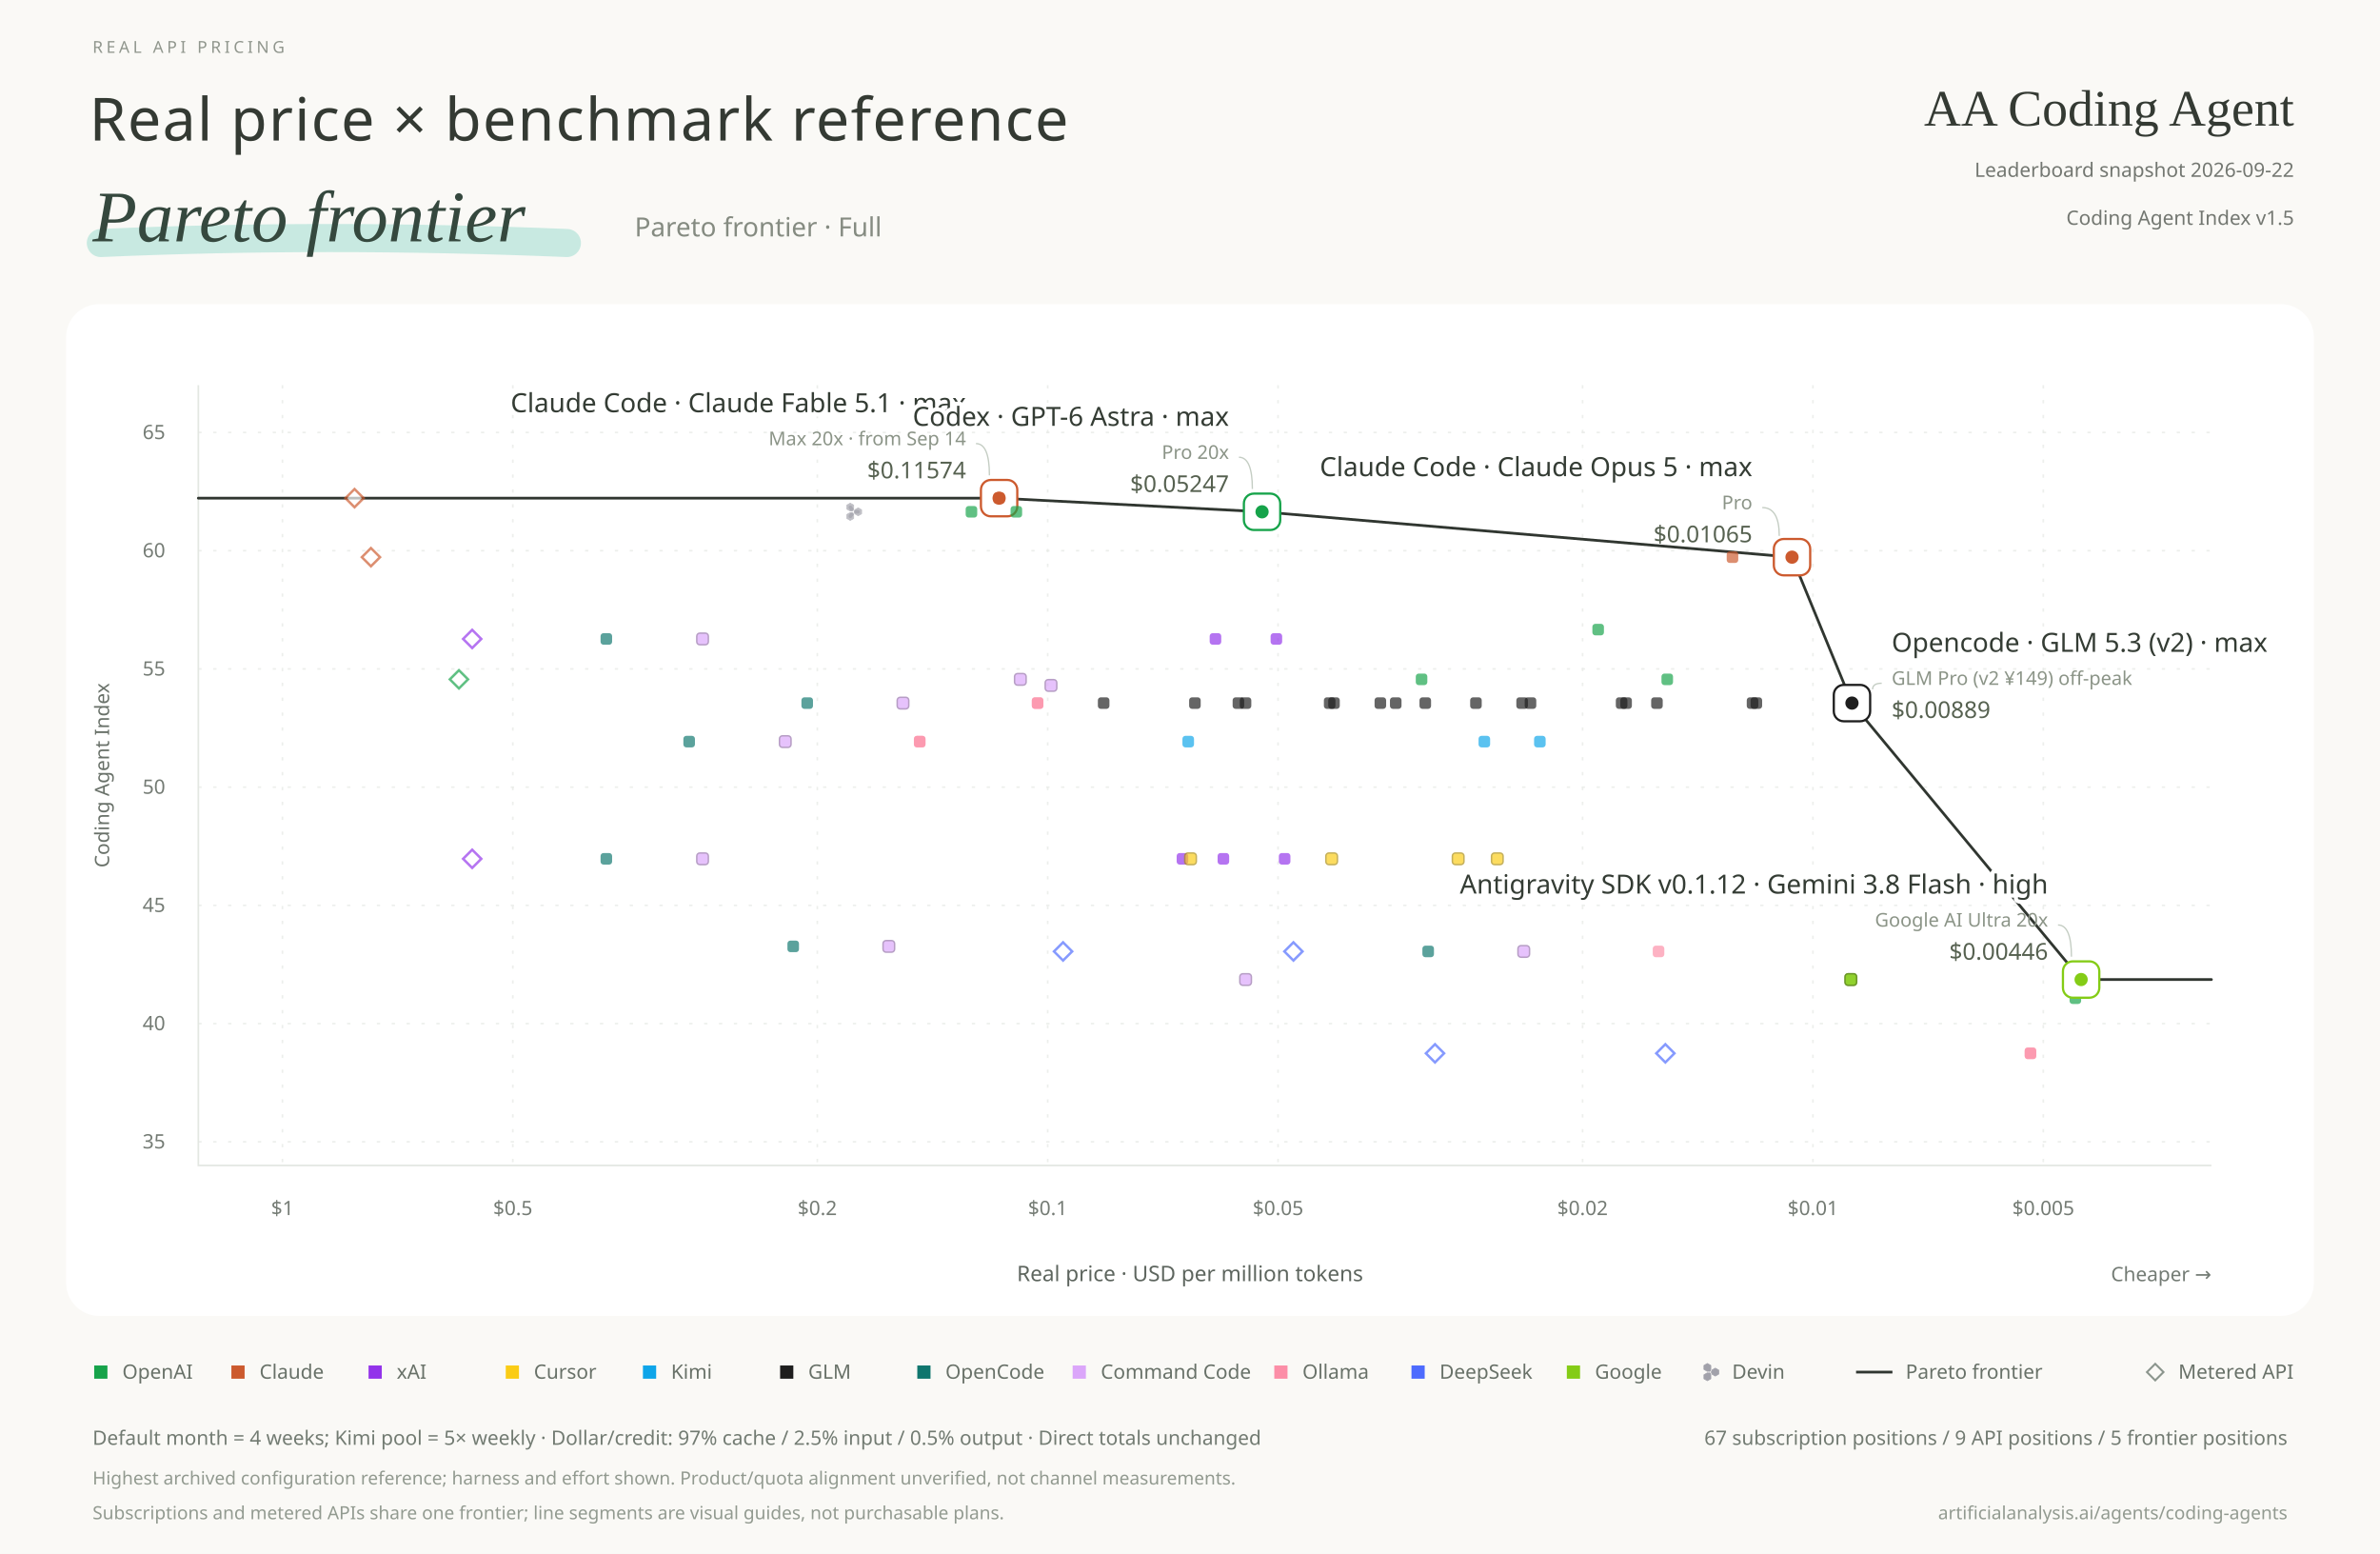
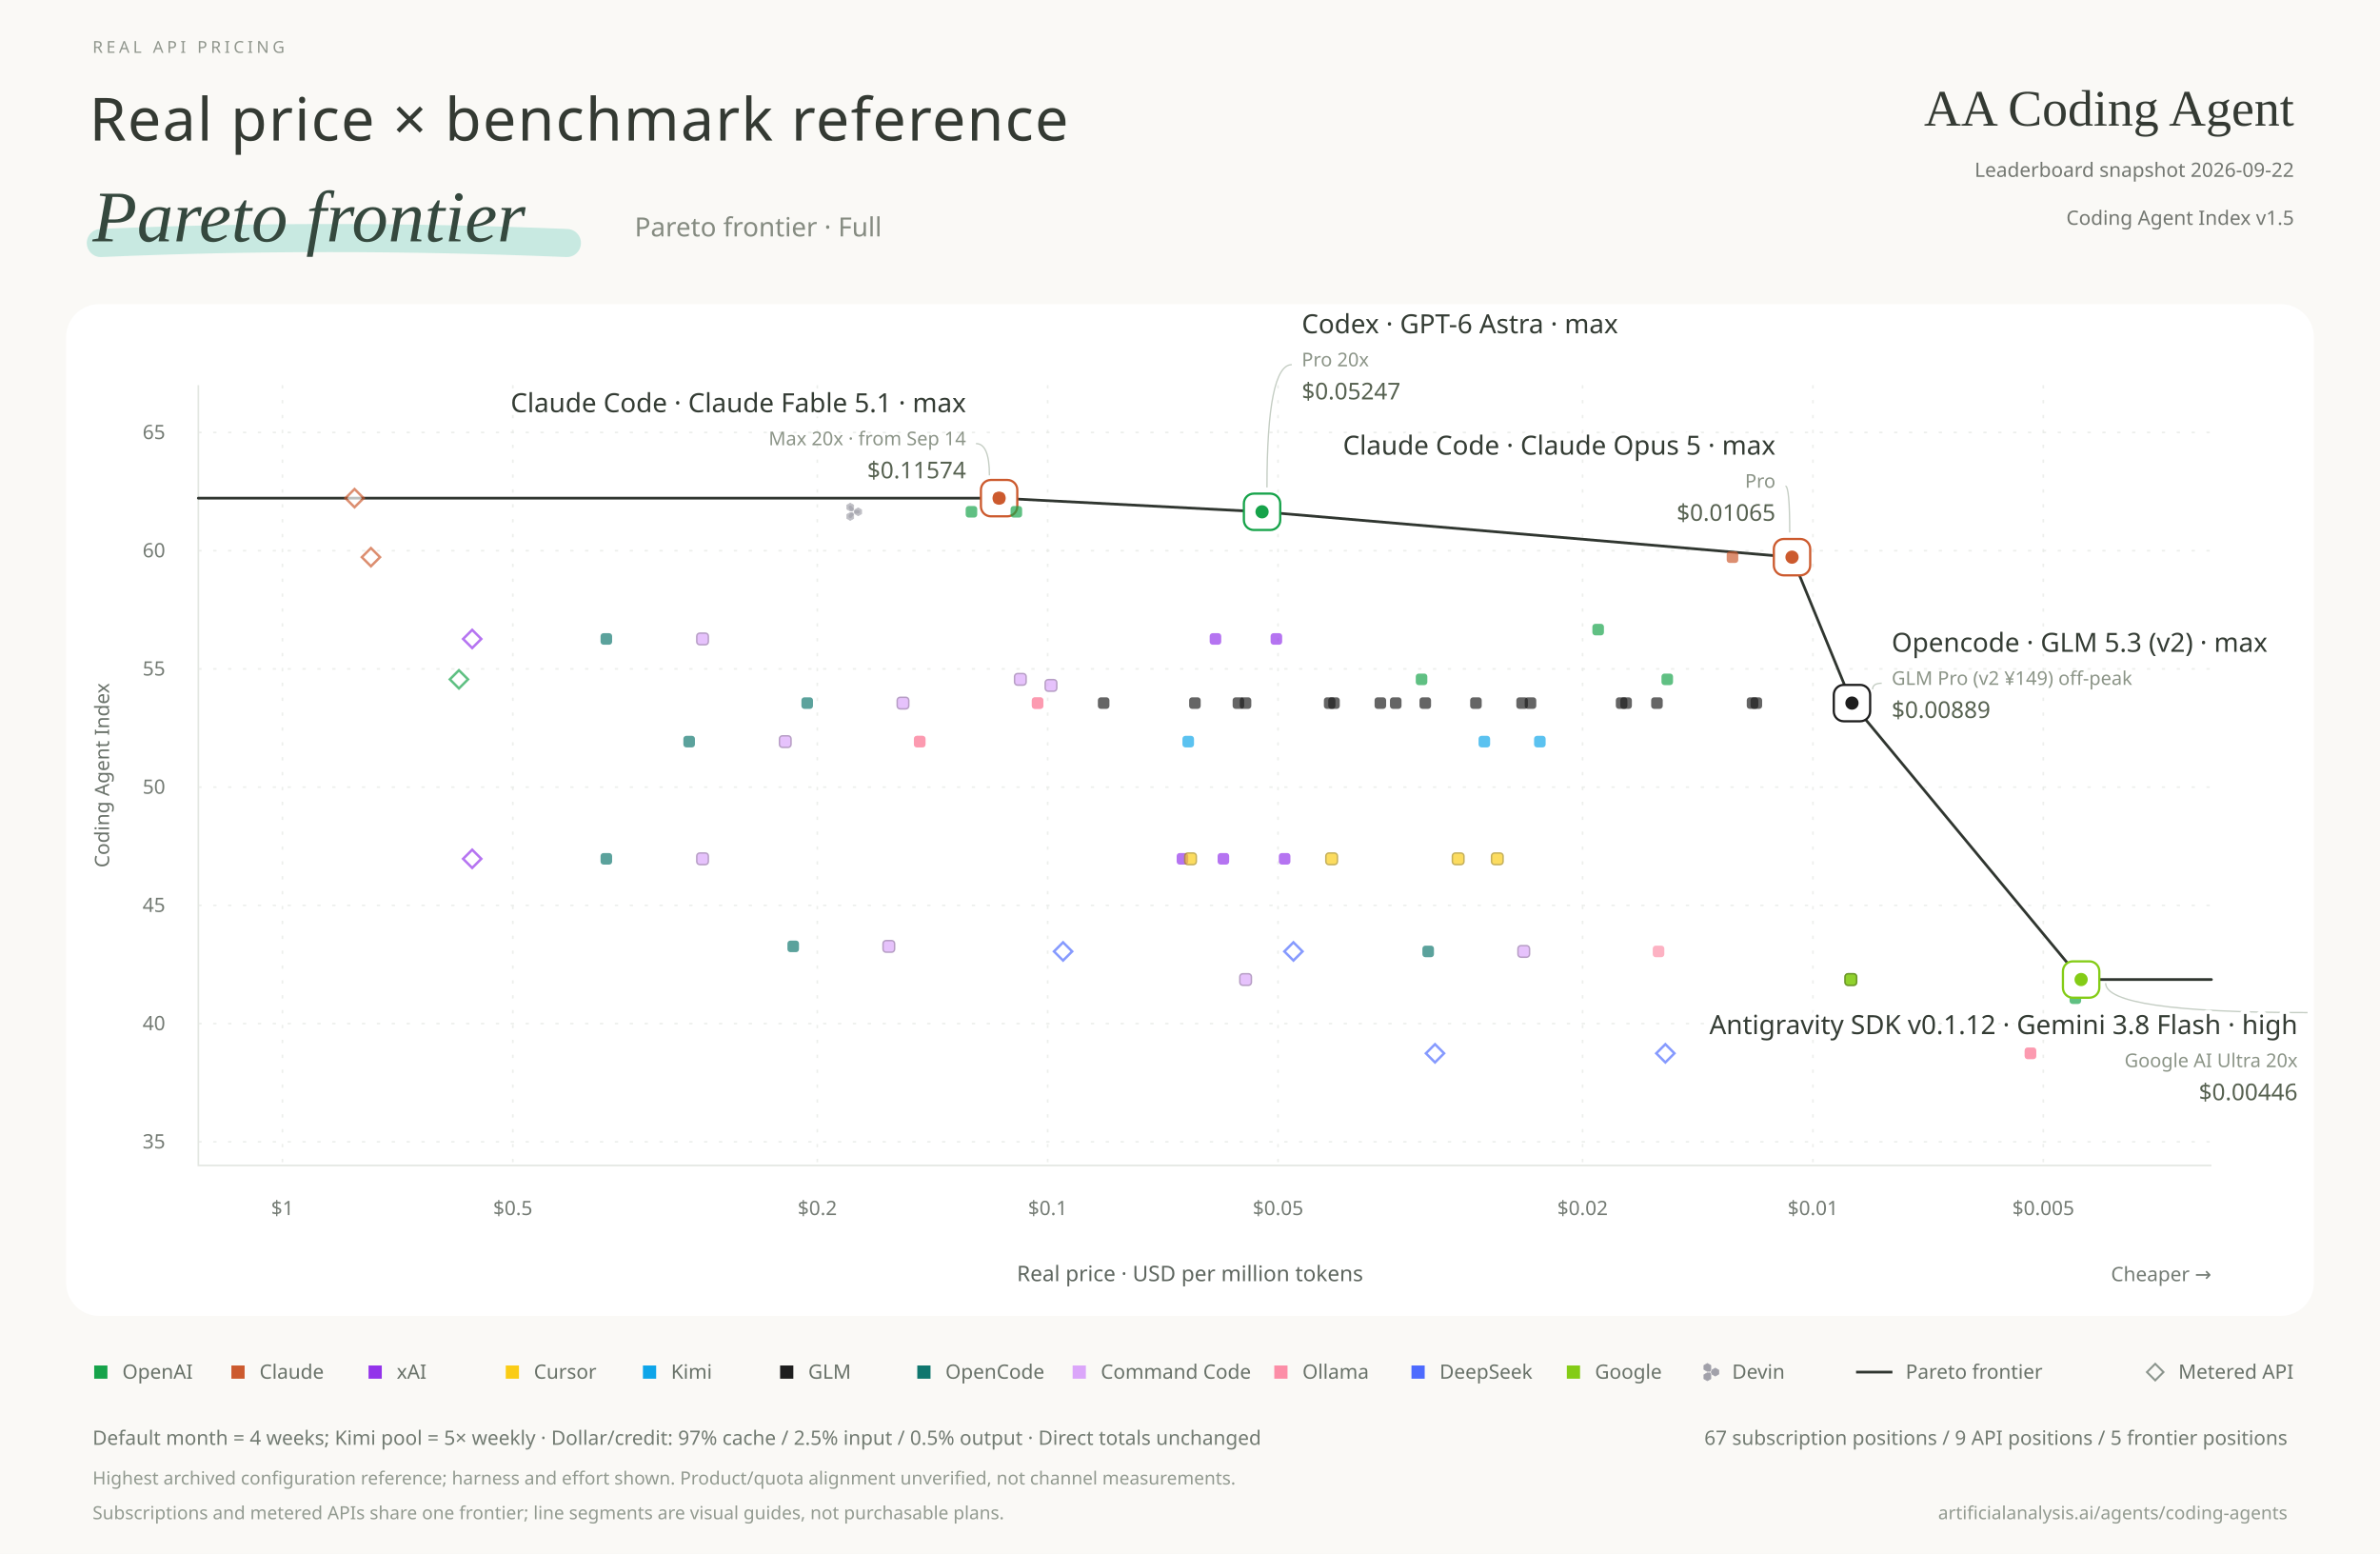
<svg xmlns="http://www.w3.org/2000/svg" width="1440" height="940" viewBox="0 0 1440 940" role="img" aria-labelledby="title desc">
  <style>text{font-family:"Microsoft YaHei","Segoe UI",sans-serif} .serif{font-family:"Times New Roman",serif} .number{font-family:"Segoe UI",sans-serif;font-variant-numeric:tabular-nums} .label-name{paint-order:stroke;stroke:#fff;stroke-width:5px;stroke-linejoin:round} .point:hover{opacity:1}</style>
  <rect width="1440" height="940" fill="#FAF9F6" />
  <text x="56.000" y="32.000" font-size="10" fill="#90968D" text-anchor="start" font-weight="400" letter-spacing="2.1">REAL API PRICING</text>
  <text x="54.000" y="85.000" font-size="36" fill="#343A33" text-anchor="start" font-weight="300" letter-spacing=".8">Real price × benchmark reference</text>
  <path d="M61 147 Q197 141 343 147" stroke="#9FDDD0" stroke-width="17" stroke-linecap="round" opacity=".55" fill="none" />
  <text x="56.000" y="146.000" font-size="44" fill="#35483E" text-anchor="start" font-weight="400" class="serif" font-style="italic">Pareto frontier</text>
  <text x="384.000" y="143.000" font-size="16" fill="#858B81" text-anchor="start" font-weight="300">Pareto frontier · Full</text>
  <text x="1388.000" y="76.000" font-size="31" fill="#343A33" text-anchor="end" font-weight="400" class="serif">AA Coding Agent</text>
  <text x="1388.000" y="107.000" font-size="12" fill="#737771" text-anchor="end" font-weight="400">Leaderboard snapshot  2026-09-22</text>
  <text x="1388.000" y="136.000" font-size="12" fill="#737771" text-anchor="end" font-weight="400">Coding Agent Index v1.5</text>
  <rect x="40" y="184" width="1360" height="612" rx="20" fill="#FFFFFF" />
  <path d="M1236.280 233V705" stroke="#E8EBE7" stroke-dasharray="2 7" opacity=".8" />
  <text x="1236.280" y="735.000" font-size="12" fill="#747B74" text-anchor="middle" font-weight="400" class="number">$0.005</text>
  <path d="M1096.902 233V705" stroke="#E8EBE7" stroke-dasharray="2 7" opacity=".8" />
  <text x="1096.902" y="735.000" font-size="12" fill="#747B74" text-anchor="middle" font-weight="400" class="number">$0.01</text>
  <path d="M957.523 233V705" stroke="#E8EBE7" stroke-dasharray="2 7" opacity=".8" />
  <text x="957.523" y="735.000" font-size="12" fill="#747B74" text-anchor="middle" font-weight="400" class="number">$0.02</text>
  <path d="M773.275 233V705" stroke="#E8EBE7" stroke-dasharray="2 7" opacity=".8" />
  <text x="773.275" y="735.000" font-size="12" fill="#747B74" text-anchor="middle" font-weight="400" class="number">$0.05</text>
  <path d="M633.897 233V705" stroke="#E8EBE7" stroke-dasharray="2 7" opacity=".8" />
  <text x="633.897" y="735.000" font-size="12" fill="#747B74" text-anchor="middle" font-weight="400" class="number">$0.1</text>
  <path d="M494.518 233V705" stroke="#E8EBE7" stroke-dasharray="2 7" opacity=".8" />
  <text x="494.518" y="735.000" font-size="12" fill="#747B74" text-anchor="middle" font-weight="400" class="number">$0.2</text>
  <path d="M310.270 233V705" stroke="#E8EBE7" stroke-dasharray="2 7" opacity=".8" />
  <text x="310.270" y="735.000" font-size="12" fill="#747B74" text-anchor="middle" font-weight="400" class="number">$0.5</text>
  <path d="M170.892 233V705" stroke="#E8EBE7" stroke-dasharray="2 7" opacity=".8" />
  <text x="170.892" y="735.000" font-size="12" fill="#747B74" text-anchor="middle" font-weight="400" class="number">$1</text>
  <path d="M120 690.697H1338" stroke="#E8EBE7" stroke-dasharray="2 7" opacity=".8" />
  <text x="100.000" y="694.697" font-size="12" fill="#747B74" text-anchor="end" font-weight="400" class="number">35</text>
  <path d="M120 619.182H1338" stroke="#E8EBE7" stroke-dasharray="2 7" opacity=".8" />
  <text x="100.000" y="623.182" font-size="12" fill="#747B74" text-anchor="end" font-weight="400" class="number">40</text>
  <path d="M120 547.667H1338" stroke="#E8EBE7" stroke-dasharray="2 7" opacity=".8" />
  <text x="100.000" y="551.667" font-size="12" fill="#747B74" text-anchor="end" font-weight="400" class="number">45</text>
  <path d="M120 476.152H1338" stroke="#E8EBE7" stroke-dasharray="2 7" opacity=".8" />
  <text x="100.000" y="480.152" font-size="12" fill="#747B74" text-anchor="end" font-weight="400" class="number">50</text>
  <path d="M120 404.636H1338" stroke="#E8EBE7" stroke-dasharray="2 7" opacity=".8" />
  <text x="100.000" y="408.636" font-size="12" fill="#747B74" text-anchor="end" font-weight="400" class="number">55</text>
  <path d="M120 333.121H1338" stroke="#E8EBE7" stroke-dasharray="2 7" opacity=".8" />
  <text x="100.000" y="337.121" font-size="12" fill="#747B74" text-anchor="end" font-weight="400" class="number">60</text>
  <path d="M120 261.606H1338" stroke="#E8EBE7" stroke-dasharray="2 7" opacity=".8" />
  <text x="100.000" y="265.606" font-size="12" fill="#747B74" text-anchor="end" font-weight="400" class="number">65</text>
  <path d="M120 233V705H1338" fill="none" stroke="#E3E7E2" />
  <text x="66.000" y="469.000" font-size="12" fill="#697169" text-anchor="middle" font-weight="400" transform="rotate(-90 66 469.0)">Coding Agent Index</text>
  <text x="720.000" y="775.000" font-size="13" fill="#5D655E" text-anchor="middle" font-weight="400">Real price · USD per million tokens</text>
  <text x="1338.000" y="775.000" font-size="12" fill="#737B74" text-anchor="end" font-weight="400">Cheaper →</text>
  <path id="frontier" d="M120.000,301.333 L604.502,301.333 L763.595,309.593 L1084.246,337.035 L1120.519,425.307 L1259.168,592.532 L1338.000,592.532" fill="none" stroke="#303630" stroke-width="1.65" stroke-linecap="round" stroke-linejoin="round" />
  <g class="point" data-billing="subscription" data-frontier="false" data-price="0.032467532" data-score="54.5591" data-x="860.098" data-y="410.943" transform="translate(860.098 410.943)">
    <rect x="-3.5" y="-3.5" width="7" height="7" rx="1.8" fill="#16A34A" opacity=".68" />
  </g>
  <g class="point" data-billing="subscription" data-frontier="false" data-price="0.015501473" data-score="54.5591" data-x="1008.758" data-y="410.943" transform="translate(1008.758 410.943)">
    <rect x="-3.5" y="-3.5" width="7" height="7" rx="1.8" fill="#16A34A" opacity=".68" />
  </g>
  <g class="point" data-billing="subscription" data-frontier="false" data-price="0.12578616" data-score="61.645" data-x="587.766" data-y="309.593" transform="translate(587.766 309.593)">
    <rect x="-3.5" y="-3.5" width="7" height="7" rx="1.8" fill="#16A34A" opacity=".68" />
  </g>
  <g class="point" data-billing="subscription" data-frontier="false" data-price="0.019083969" data-score="56.6626" data-x="966.951" data-y="380.856" transform="translate(966.951 380.856)">
    <rect x="-3.5" y="-3.5" width="7" height="7" rx="1.8" fill="#16A34A" opacity=".68" />
  </g>
  <g class="point" data-billing="subscription" data-frontier="false" data-price="0.0045402951" data-score="41.0744" data-x="1255.673" data-y="603.815" transform="translate(1255.673 603.815)">
    <rect x="-3.5" y="-3.5" width="7" height="7" rx="1.8" fill="#16A34A" opacity=".68" />
  </g>
  <g class="point" data-billing="subscription" data-frontier="true" data-price="0.052465897" data-score="61.645" data-x="763.595" data-y="309.593" transform="translate(763.595 309.593)">
    <rect x="-11" y="-11" width="22" height="22" rx="6" fill="#FFF" stroke="#16A34A" stroke-width="1.35" />
    <circle r="4" fill="#16A34A" />
  </g>
  <g class="point" data-billing="subscription" data-frontier="false" data-price="0.1793722" data-score="61.645" data-x="516.407" data-y="309.593" transform="translate(516.407 309.593)">
    <path d="M0.11,-1.63 L-1.97,-0.43 L-4.05,-1.63 L-4.05,-4.03 L-1.97,-5.23 L0.11,-4.03Z M0.11,4.03 L-1.97,5.23 L-4.05,4.03 L-4.05,1.63 L-1.97,0.43 L0.11,1.63Z M4.91,1.20 L2.83,2.40 L0.75,1.20 L0.75,-1.20 L2.83,-2.40 L4.91,-1.20Z" fill="#A1A1AA" opacity="0.68" stroke="#A1A1AA" stroke-width="0.43" stroke-linejoin="round" />
    <path d="M-0.89,-1.27 L-1.87,-2.69 M-0.89,1.27 L-1.87,2.69 M1.27,0.00 L2.69,0.00" stroke="#A1A1AA" stroke-width="2.16" stroke-linecap="round" opacity="0.68" fill="none" />
  </g>
  <g class="point" data-billing="subscription" data-frontier="false" data-price="0.0089201249" data-score="41.8632" data-x="1119.880" data-y="592.532" transform="translate(1119.880 592.532)">
    <rect x="-3.5" y="-3.5" width="7" height="7" rx="1.8" fill="#84CC16" opacity=".68" stroke="#5A8B0F" stroke-width=".9" />
  </g>
  <g class="point" data-billing="subscription" data-frontier="false" data-price="0.0089236948" data-score="41.8632" data-x="1119.800" data-y="592.532" transform="translate(1119.800 592.532)">
    <rect x="-3.5" y="-3.5" width="7" height="7" rx="1.8" fill="#84CC16" opacity=".68" stroke="#5A8B0F" stroke-width=".9" />
  </g>
  <g class="point" data-billing="subscription" data-frontier="true" data-price="0.0044620705" data-score="41.8632" data-x="1259.168" data-y="592.532" transform="translate(1259.168 592.532)">
    <rect x="-11" y="-11" width="22" height="22" rx="6" fill="#FFF" stroke="#84CC16" stroke-width="1.35" />
    <circle r="4" fill="#84CC16" />
  </g>
  <g class="point" data-billing="subscription" data-frontier="true" data-price="0.010649627" data-score="59.7264" data-x="1084.246" data-y="337.035" transform="translate(1084.246 337.035)">
    <rect x="-11" y="-11" width="22" height="22" rx="6" fill="#FFF" stroke="#CC5A2E" stroke-width="1.35" />
    <circle r="4" fill="#CC5A2E" />
  </g>
  <g class="point" data-billing="subscription" data-frontier="false" data-price="0.012738854" data-score="59.7264" data-x="1048.226" data-y="337.035" transform="translate(1048.226 337.035)">
    <rect x="-3.5" y="-3.5" width="7" height="7" rx="1.8" fill="#CC5A2E" opacity=".68" />
  </g>
  <g class="point" data-billing="subscription" data-frontier="true" data-price="0.11574074" data-score="62.2225" data-x="604.502" data-y="301.333" transform="translate(604.502 301.333)">
    <rect x="-11" y="-11" width="22" height="22" rx="6" fill="#FFF" stroke="#CC5A2E" stroke-width="1.35" />
    <circle r="4" fill="#CC5A2E" />
  </g>
  <g class="point" data-billing="subscription" data-frontier="false" data-price="0.058939096" data-score="46.969" data-x="740.201" data-y="519.504" transform="translate(740.201 519.504)">
    <rect x="-3.5" y="-3.5" width="7" height="7" rx="1.8" fill="#9333EA" opacity=".68" />
  </g>
  <g class="point" data-billing="subscription" data-frontier="false" data-price="0.049019608" data-score="46.969" data-x="777.257" data-y="519.504" transform="translate(777.257 519.504)">
    <rect x="-3.5" y="-3.5" width="7" height="7" rx="1.8" fill="#9333EA" opacity=".68" />
  </g>
  <g class="point" data-billing="subscription" data-frontier="false" data-price="0.066666667" data-score="46.969" data-x="715.428" data-y="519.504" transform="translate(715.428 519.504)">
    <rect x="-3.5" y="-3.5" width="7" height="7" rx="1.8" fill="#9333EA" opacity=".68" />
  </g>
  <g class="point" data-billing="subscription" data-frontier="false" data-price="0.060362173" data-score="56.26764360706693" data-x="735.404" data-y="386.505" transform="translate(735.404 386.505)">
    <rect x="-3.5" y="-3.5" width="7" height="7" rx="1.8" fill="#9333EA" opacity=".68" />
  </g>
  <g class="point" data-billing="subscription" data-frontier="false" data-price="0.050251256" data-score="56.26764360706693" data-x="772.267" data-y="386.505" transform="translate(772.267 386.505)">
    <rect x="-3.5" y="-3.5" width="7" height="7" rx="1.8" fill="#9333EA" opacity=".68" />
  </g>
  <g class="point" data-billing="subscription" data-frontier="false" data-price="0.025849813" data-score="46.969" data-x="905.932" data-y="519.504" transform="translate(905.932 519.504)">
    <rect x="-3.5" y="-3.5" width="7" height="7" rx="1.8" fill="#FACC15" opacity=".68" stroke="#AA8B0E" stroke-width=".9" />
  </g>
  <g class="point" data-billing="subscription" data-frontier="false" data-price="0.065061809" data-score="46.969" data-x="720.328" data-y="519.504" transform="translate(720.328 519.504)">
    <rect x="-3.5" y="-3.5" width="7" height="7" rx="1.8" fill="#FACC15" opacity=".68" stroke="#AA8B0E" stroke-width=".9" />
  </g>
  <g class="point" data-billing="subscription" data-frontier="false" data-price="0.042553191" data-score="46.969" data-x="805.703" data-y="519.504" transform="translate(805.703 519.504)">
    <rect x="-3.5" y="-3.5" width="7" height="7" rx="1.8" fill="#FACC15" opacity=".68" stroke="#AA8B0E" stroke-width=".9" />
  </g>
  <g class="point" data-billing="subscription" data-frontier="false" data-price="0.029081039" data-score="46.969" data-x="882.248" data-y="519.504" transform="translate(882.248 519.504)">
    <rect x="-3.5" y="-3.5" width="7" height="7" rx="1.8" fill="#FACC15" opacity=".68" stroke="#AA8B0E" stroke-width=".9" />
  </g>
  <g class="point" data-billing="subscription" data-frontier="false" data-price="0.026878015" data-score="51.9259" data-x="898.089" data-y="448.605" transform="translate(898.089 448.605)">
    <rect x="-3.5" y="-3.5" width="7" height="7" rx="1.8" fill="#0EA5E9" opacity=".68" />
  </g>
  <g class="point" data-billing="subscription" data-frontier="false" data-price="0.065517241" data-score="51.9259" data-x="718.925" data-y="448.605" transform="translate(718.925 448.605)">
    <rect x="-3.5" y="-3.5" width="7" height="7" rx="1.8" fill="#0EA5E9" opacity=".68" />
  </g>
  <g class="point" data-billing="subscription" data-frontier="false" data-price="0.022742936" data-score="51.9259" data-x="931.680" data-y="448.605" transform="translate(931.680 448.605)">
    <rect x="-3.5" y="-3.5" width="7" height="7" rx="1.8" fill="#0EA5E9" opacity=".68" />
  </g>
  <g class="point" data-billing="subscription" data-frontier="false" data-price="0.084502269" data-score="53.5548" data-x="667.757" data-y="425.307" transform="translate(667.757 425.307)">
    <rect x="-3.5" y="-3.5" width="7" height="7" rx="1.8" fill="#1E1E1E" opacity=".68" />
  </g>
  <g class="point" data-billing="subscription" data-frontier="false" data-price="0.056334846" data-score="53.5548" data-x="749.288" data-y="425.307" transform="translate(749.288 425.307)">
    <rect x="-3.5" y="-3.5" width="7" height="7" rx="1.8" fill="#1E1E1E" opacity=".68" />
  </g>
  <g class="point" data-billing="subscription" data-frontier="false" data-price="0.042251135" data-score="53.5548" data-x="807.135" data-y="425.307" transform="translate(807.135 425.307)">
    <rect x="-3.5" y="-3.5" width="7" height="7" rx="1.8" fill="#1E1E1E" opacity=".68" />
  </g>
  <g class="point" data-billing="subscription" data-frontier="false" data-price="0.035089925" data-score="53.5548" data-x="844.479" data-y="425.307" transform="translate(844.479 425.307)">
    <rect x="-3.5" y="-3.5" width="7" height="7" rx="1.8" fill="#1E1E1E" opacity=".68" />
  </g>
  <g class="point" data-billing="subscription" data-frontier="false" data-price="0.023393284" data-score="53.5548" data-x="926.011" data-y="425.307" transform="translate(926.011 425.307)">
    <rect x="-3.5" y="-3.5" width="7" height="7" rx="1.8" fill="#1E1E1E" opacity=".68" />
  </g>
  <g class="point" data-billing="subscription" data-frontier="false" data-price="0.017544963" data-score="53.5548" data-x="983.858" data-y="425.307" transform="translate(983.858 425.307)">
    <rect x="-3.5" y="-3.5" width="7" height="7" rx="1.8" fill="#1E1E1E" opacity=".68" />
  </g>
  <g class="point" data-billing="subscription" data-frontier="false" data-price="0.064212177" data-score="53.5548" data-x="722.971" data-y="425.307" transform="translate(722.971 425.307)">
    <rect x="-3.5" y="-3.5" width="7" height="7" rx="1.8" fill="#1E1E1E" opacity=".68" />
  </g>
  <g class="point" data-billing="subscription" data-frontier="false" data-price="0.042808118" data-score="53.5548" data-x="804.502" data-y="425.307" transform="translate(804.502 425.307)">
    <rect x="-3.5" y="-3.5" width="7" height="7" rx="1.8" fill="#1E1E1E" opacity=".68" />
  </g>
  <g class="point" data-billing="subscription" data-frontier="false" data-price="0.032106088" data-score="53.5548" data-x="862.349" data-y="425.307" transform="translate(862.349 425.307)">
    <rect x="-3.5" y="-3.5" width="7" height="7" rx="1.8" fill="#1E1E1E" opacity=".68" />
  </g>
  <g class="point" data-billing="subscription" data-frontier="false" data-price="0.01778367" data-score="53.5548" data-x="981.140" data-y="425.307" transform="translate(981.140 425.307)">
    <rect x="-3.5" y="-3.5" width="7" height="7" rx="1.8" fill="#1E1E1E" opacity=".68" />
  </g>
  <g class="point" data-billing="subscription" data-frontier="false" data-price="0.01185578" data-score="53.5548" data-x="1062.672" data-y="425.307" transform="translate(1062.672 425.307)">
    <rect x="-3.5" y="-3.5" width="7" height="7" rx="1.8" fill="#1E1E1E" opacity=".68" />
  </g>
  <g class="point" data-billing="subscription" data-frontier="true" data-price="0.0088918349" data-score="53.5548" data-x="1120.519" data-y="425.307" transform="translate(1120.519 425.307)">
    <rect x="-11" y="-11" width="22" height="22" rx="6" fill="#FFF" stroke="#1E1E1E" stroke-width="1.35" />
    <circle r="4" fill="#1E1E1E" />
  </g>
  <g class="point" data-billing="subscription" data-frontier="false" data-price="0.055141311" data-score="53.5548" data-x="753.594" data-y="425.307" transform="translate(753.594 425.307)">
    <rect x="-3.5" y="-3.5" width="7" height="7" rx="1.8" fill="#1E1E1E" opacity=".68" />
  </g>
  <g class="point" data-billing="subscription" data-frontier="false" data-price="0.036752379" data-score="53.5548" data-x="835.172" data-y="425.307" transform="translate(835.172 425.307)">
    <rect x="-3.5" y="-3.5" width="7" height="7" rx="1.8" fill="#1E1E1E" opacity=".68" />
  </g>
  <g class="point" data-billing="subscription" data-frontier="false" data-price="0.027565877" data-score="53.5548" data-x="893.007" data-y="425.307" transform="translate(893.007 425.307)">
    <rect x="-3.5" y="-3.5" width="7" height="7" rx="1.8" fill="#1E1E1E" opacity=".68" />
  </g>
  <g class="point" data-billing="subscription" data-frontier="false" data-price="0.023990051" data-score="53.5548" data-x="920.945" data-y="425.307" transform="translate(920.945 425.307)">
    <rect x="-3.5" y="-3.5" width="7" height="7" rx="1.8" fill="#1E1E1E" opacity=".68" />
  </g>
  <g class="point" data-billing="subscription" data-frontier="false" data-price="0.015989671" data-score="53.5548" data-x="1002.523" data-y="425.307" transform="translate(1002.523 425.307)">
    <rect x="-3.5" y="-3.5" width="7" height="7" rx="1.8" fill="#1E1E1E" opacity=".68" />
  </g>
  <g class="point" data-billing="subscription" data-frontier="false" data-price="0.011992946" data-score="53.5548" data-x="1060.359" data-y="425.307" transform="translate(1060.359 425.307)">
    <rect x="-3.5" y="-3.5" width="7" height="7" rx="1.8" fill="#1E1E1E" opacity=".68" />
  </g>
  <g class="point" data-billing="subscription" data-frontier="false" data-price="0.37735849" data-score="46.969" data-x="366.857" data-y="519.504" transform="translate(366.857 519.504)">
    <rect x="-3.5" y="-3.5" width="7" height="7" rx="1.8" fill="#0F766E" opacity=".68" />
  </g>
  <g class="point" data-billing="subscription" data-frontier="false" data-price="0.37735849" data-score="56.26764360706693" data-x="366.857" data-y="386.505" transform="translate(366.857 386.505)">
    <rect x="-3.5" y="-3.5" width="7" height="7" rx="1.8" fill="#0F766E" opacity=".68" />
  </g>
  <g class="point" data-billing="subscription" data-frontier="false" data-price="0.20618557" data-score="53.5548" data-x="488.393" data-y="425.307" transform="translate(488.393 425.307)">
    <rect x="-3.5" y="-3.5" width="7" height="7" rx="1.8" fill="#0F766E" opacity=".68" />
  </g>
  <g class="point" data-billing="subscription" data-frontier="false" data-price="0.29411765" data-score="51.9259" data-x="416.969" data-y="448.605" transform="translate(416.969 448.605)">
    <rect x="-3.5" y="-3.5" width="7" height="7" rx="1.8" fill="#0F766E" opacity=".68" />
  </g>
  <g class="point" data-billing="subscription" data-frontier="false" data-price="0.21505376" data-score="43.2653" data-x="479.926" data-y="572.478" transform="translate(479.926 572.478)">
    <rect x="-3.5" y="-3.5" width="7" height="7" rx="1.8" fill="#0F766E" opacity=".68" />
  </g>
  <g class="point" data-billing="subscription" data-frontier="false" data-price="0.031826862" data-score="43.052" data-x="864.106" data-y="575.529" transform="translate(864.106 575.529)">
    <rect x="-3.5" y="-3.5" width="7" height="7" rx="1.8" fill="#0F766E" opacity=".68" />
  </g>
  <g class="point" data-billing="subscription" data-frontier="false" data-price="0.10857763" data-score="54.5591" data-x="617.349" data-y="410.943" transform="translate(617.349 410.943)">
    <rect x="-3.5" y="-3.5" width="7" height="7" rx="1.8" fill="#DBA6FA" opacity=".68" stroke="#9571AA" stroke-width=".9" />
  </g>
  <g class="point" data-billing="subscription" data-frontier="false" data-price="0.055126792" data-score="41.8632" data-x="753.647" data-y="592.532" transform="translate(753.647 592.532)">
    <rect x="-3.5" y="-3.5" width="7" height="7" rx="1.8" fill="#DBA6FA" opacity=".68" stroke="#9571AA" stroke-width=".9" />
  </g>
  <g class="point" data-billing="subscription" data-frontier="false" data-price="0.023872046" data-score="43.052" data-x="921.937" data-y="575.529" transform="translate(921.937 575.529)">
    <rect x="-3.5" y="-3.5" width="7" height="7" rx="1.8" fill="#DBA6FA" opacity=".68" stroke="#9571AA" stroke-width=".9" />
  </g>
  <g class="point" data-billing="subscription" data-frontier="false" data-price="0.16129032" data-score="43.2653" data-x="537.773" data-y="572.478" transform="translate(537.773 572.478)">
    <rect x="-3.5" y="-3.5" width="7" height="7" rx="1.8" fill="#DBA6FA" opacity=".68" stroke="#9571AA" stroke-width=".9" />
  </g>
  <g class="point" data-billing="subscription" data-frontier="false" data-price="0.28248588" data-score="56.26764360706693" data-x="425.083" data-y="386.505" transform="translate(425.083 386.505)">
    <rect x="-3.5" y="-3.5" width="7" height="7" rx="1.8" fill="#DBA6FA" opacity=".68" stroke="#9571AA" stroke-width=".9" />
  </g>
  <g class="point" data-billing="subscription" data-frontier="false" data-price="0.15455951" data-score="53.5548" data-x="546.344" data-y="425.307" transform="translate(546.344 425.307)">
    <rect x="-3.5" y="-3.5" width="7" height="7" rx="1.8" fill="#DBA6FA" opacity=".68" stroke="#9571AA" stroke-width=".9" />
  </g>
  <g class="point" data-billing="subscription" data-frontier="false" data-price="0.099009901" data-score="54.3027" data-x="635.897" data-y="414.610" transform="translate(635.897 414.610)">
    <rect x="-3.5" y="-3.5" width="7" height="7" rx="1.8" fill="#DBA6FA" opacity=".68" stroke="#9571AA" stroke-width=".9" />
  </g>
  <g class="point" data-billing="subscription" data-frontier="false" data-price="0.22026432" data-score="51.9259" data-x="475.112" data-y="448.605" transform="translate(475.112 448.605)">
    <rect x="-3.5" y="-3.5" width="7" height="7" rx="1.8" fill="#DBA6FA" opacity=".68" stroke="#9571AA" stroke-width=".9" />
  </g>
  <g class="point" data-billing="subscription" data-frontier="false" data-price="0.28248588" data-score="46.969" data-x="425.083" data-y="519.504" transform="translate(425.083 519.504)">
    <rect x="-3.5" y="-3.5" width="7" height="7" rx="1.8" fill="#DBA6FA" opacity=".68" stroke="#9571AA" stroke-width=".9" />
  </g>
  <g class="point" data-billing="subscription" data-frontier="false" data-price="0.0051966949" data-score="38.7425" data-x="1228.521" data-y="637.168" transform="translate(1228.521 637.168)">
    <rect x="-3.5" y="-3.5" width="7" height="7" rx="1.8" fill="#FC8EA7" opacity=".68" />
  </g>
  <g class="point" data-billing="subscription" data-frontier="false" data-price="0.015913431" data-score="43.052" data-x="1003.484" data-y="575.529" transform="translate(1003.484 575.529)">
    <rect x="-3.5" y="-3.5" width="7" height="7" rx="1.8" fill="#FC8EA7" opacity=".68" />
  </g>
  <g class="point" data-billing="subscription" data-frontier="false" data-price="0.10309278" data-score="53.5548" data-x="627.772" data-y="425.307" transform="translate(627.772 425.307)">
    <rect x="-3.5" y="-3.5" width="7" height="7" rx="1.8" fill="#FC8EA7" opacity=".68" />
  </g>
  <g class="point" data-billing="subscription" data-frontier="false" data-price="0.14695077" data-score="51.9259" data-x="556.495" data-y="448.605" transform="translate(556.495 448.605)">
    <rect x="-3.5" y="-3.5" width="7" height="7" rx="1.8" fill="#FC8EA7" opacity=".68" />
  </g>
  <g class="point" data-billing="subscription" data-frontier="false" data-price="0.0051966679" data-score="38.7425" data-x="1228.522" data-y="637.168" transform="translate(1228.522 637.168)">
    <rect x="-3.5" y="-3.5" width="7" height="7" rx="1.8" fill="#FC8EA7" opacity=".68" />
  </g>
  <g class="point" data-billing="subscription" data-frontier="false" data-price="0.10307153" data-score="53.5548" data-x="627.813" data-y="425.307" transform="translate(627.813 425.307)">
    <rect x="-3.5" y="-3.5" width="7" height="7" rx="1.8" fill="#FC8EA7" opacity=".68" />
  </g>
  <g class="point" data-billing="subscription" data-frontier="false" data-price="0.14699397" data-score="51.9259" data-x="556.436" data-y="448.605" transform="translate(556.436 448.605)">
    <rect x="-3.5" y="-3.5" width="7" height="7" rx="1.8" fill="#FC8EA7" opacity=".68" />
  </g>
  <g class="point" data-billing="subscription" data-frontier="false" data-price="0.11575414" data-score="62.2225" data-x="604.479" data-y="301.333" transform="translate(604.479 301.333)">
    <rect x="-3.5" y="-3.5" width="7" height="7" rx="1.8" fill="#CC5A2E" opacity=".68" />
  </g>
  <g class="point" data-billing="subscription" data-frontier="false" data-price="0.10989011" data-score="61.645" data-x="614.933" data-y="309.593" transform="translate(614.933 309.593)">
    <rect x="-3.5" y="-3.5" width="7" height="7" rx="1.8" fill="#16A34A" opacity=".68" />
  </g>
  <g class="point" data-billing="metered" data-frontier="false" data-price="0.01559" data-score="38.7425" data-x="1007.613" data-y="637.168" transform="translate(1007.613 637.168)">
    <path d="M0 -5.5L5.5 0 0 5.5 -5.5 0Z" fill="white" stroke="#4D6BFE" stroke-width="1.5" opacity=".68" />
  </g>
  <g class="point" data-billing="metered" data-frontier="false" data-price="0.03118" data-score="38.7425" data-x="868.234" data-y="637.168" transform="translate(868.234 637.168)">
    <path d="M0 -5.5L5.5 0 0 5.5 -5.5 0Z" fill="white" stroke="#4D6BFE" stroke-width="1.5" opacity=".68" />
  </g>
  <g class="point" data-billing="metered" data-frontier="false" data-price="0.04774" data-score="43.052" data-x="782.576" data-y="575.529" transform="translate(782.576 575.529)">
    <path d="M0 -5.5L5.5 0 0 5.5 -5.5 0Z" fill="white" stroke="#4D6BFE" stroke-width="1.5" opacity=".68" />
  </g>
  <g class="point" data-billing="metered" data-frontier="false" data-price="0.09548" data-score="43.052" data-x="643.197" data-y="575.529" transform="translate(643.197 575.529)">
    <path d="M0 -5.5L5.5 0 0 5.5 -5.5 0Z" fill="white" stroke="#4D6BFE" stroke-width="1.5" opacity=".68" />
  </g>
  <g class="point" data-billing="metered" data-frontier="false" data-price="0.588" data-score="54.5591" data-x="277.671" data-y="410.943" transform="translate(277.671 410.943)">
    <path d="M0 -5.5L5.5 0 0 5.5 -5.5 0Z" fill="white" stroke="#16A34A" stroke-width="1.5" opacity=".68" />
  </g>
  <g class="point" data-billing="metered" data-frontier="false" data-price="0.565" data-score="46.969" data-x="285.694" data-y="519.504" transform="translate(285.694 519.504)">
    <path d="M0 -5.5L5.5 0 0 5.5 -5.5 0Z" fill="white" stroke="#9333EA" stroke-width="1.5" opacity=".68" />
  </g>
  <g class="point" data-billing="metered" data-frontier="false" data-price="0.565" data-score="56.26764360706693" data-x="285.694" data-y="386.505" transform="translate(285.694 386.505)">
    <path d="M0 -5.5L5.5 0 0 5.5 -5.5 0Z" fill="white" stroke="#9333EA" stroke-width="1.5" opacity=".68" />
  </g>
  <g class="point" data-billing="metered" data-frontier="false" data-price="0.76625" data-score="59.7264" data-x="224.429" data-y="337.035" transform="translate(224.429 337.035)">
    <path d="M0 -5.5L5.5 0 0 5.5 -5.5 0Z" fill="white" stroke="#CC5A2E" stroke-width="1.5" opacity=".68" />
  </g>
  <g class="point" data-billing="metered" data-frontier="false" data-price="0.805" data-score="62.2225" data-x="214.509" data-y="301.333" transform="translate(214.509 301.333)">
    <path d="M0 -5.5L5.5 0 0 5.5 -5.5 0Z" fill="white" stroke="#CC5A2E" stroke-width="1.5" opacity=".68" />
  </g>
  <g class="front-label" data-model="claude-fable-5.1">
    <path d="M598.644,287.524Q598.644,268.333 590.502,268.333" stroke="#C4CDC3" stroke-width=".8" fill="none" />
    <text x="584.502" y="249.333" font-size="16" fill="#343C34" text-anchor="end" font-weight="400" class="label-name">Claude Code · Claude Fable 5.1 · max</text>
    <text x="584.502" y="269.333" font-size="11.5" fill="#8B9487" text-anchor="end" font-weight="400">Max 20x · from Sep 14</text>
    <text x="584.502" y="289.333" font-size="14" fill="#566150" text-anchor="end" font-weight="400" class="number">$0.11574</text>
  </g>
  <g class="front-label" data-model="gpt-6-astra">
-     <path d="M757.737,295.784Q757.737,276.593 749.595,276.593" stroke="#C4CDC3" stroke-width=".8" fill="none" />
-     <text x="743.595" y="257.593" font-size="16" fill="#343C34" text-anchor="end" font-weight="400" class="label-name">Codex · GPT-6 Astra · max</text>
-     <text x="743.595" y="277.593" font-size="11.5" fill="#8B9487" text-anchor="end" font-weight="400">Pro 20x</text>
-     <text x="743.595" y="297.593" font-size="14" fill="#566150" text-anchor="end" font-weight="400" class="number">$0.05247</text>
+     <path d="M766.568,294.890Q766.568,220.593 781.595,220.593" stroke="#C4CDC3" stroke-width=".8" fill="none" />
+     <text x="787.595" y="201.593" font-size="16" fill="#343C34" text-anchor="start" font-weight="400" class="label-name">Codex · GPT-6 Astra · max</text>
+     <text x="787.595" y="221.593" font-size="11.5" fill="#8B9487" text-anchor="start" font-weight="400">Pro 20x</text>
+     <text x="787.595" y="241.593" font-size="14" fill="#566150" text-anchor="start" font-weight="400" class="number">$0.05247</text>
  </g>
  <g class="front-label" data-model="claude-opus-5">
-     <path d="M1076.528,324.172Q1076.528,307.035 1066.246,307.035" stroke="#C4CDC3" stroke-width=".8" fill="none" />
-     <text x="1060.246" y="288.035" font-size="16" fill="#343C34" text-anchor="end" font-weight="400" class="label-name">Claude Code · Claude Opus 5 · max</text>
-     <text x="1060.246" y="308.035" font-size="11.5" fill="#8B9487" text-anchor="end" font-weight="400">Pro</text>
-     <text x="1060.246" y="328.035" font-size="14" fill="#566150" text-anchor="end" font-weight="400" class="number">$0.01065</text>
+     <path d="M1082.856,322.099Q1082.856,294.035 1080.246,294.035" stroke="#C4CDC3" stroke-width=".8" fill="none" />
+     <text x="1074.246" y="275.035" font-size="16" fill="#343C34" text-anchor="end" font-weight="400" class="label-name">Claude Code · Claude Opus 5 · max</text>
+     <text x="1074.246" y="295.035" font-size="11.5" fill="#8B9487" text-anchor="end" font-weight="400">Pro</text>
+     <text x="1074.246" y="315.035" font-size="14" fill="#566150" text-anchor="end" font-weight="400" class="number">$0.01065</text>
  </g>
  <g class="front-label" data-model="glm-5.3">
    <path d="M1133.000,416.987Q1133.000,413.307 1138.519,413.307" stroke="#C4CDC3" stroke-width=".8" fill="none" />
    <text x="1144.519" y="394.307" font-size="16" fill="#343C34" text-anchor="start" font-weight="400" class="label-name">Opencode · GLM 5.3 (v2) · max</text>
    <text x="1144.519" y="414.307" font-size="11.5" fill="#8B9487" text-anchor="start" font-weight="400">GLM Pro (v2 ¥149) off-peak</text>
    <text x="1144.519" y="434.307" font-size="14" fill="#566150" text-anchor="start" font-weight="400" class="number">$0.00889</text>
  </g>
  <g class="front-label" data-model="gemini-3.8-flash">
-     <path d="M1253.310,578.724Q1253.310,559.532 1245.168,559.532" stroke="#C4CDC3" stroke-width=".8" fill="none" />
-     <text x="1239.168" y="540.532" font-size="16" fill="#343C34" text-anchor="end" font-weight="400" class="label-name">Antigravity SDK v0.1.12 · Gemini 3.8 Flash · high</text>
-     <text x="1239.168" y="560.532" font-size="11.5" fill="#8B9487" text-anchor="end" font-weight="400">Google AI Ultra 20x</text>
-     <text x="1239.168" y="580.532" font-size="14" fill="#566150" text-anchor="end" font-weight="400" class="number">$0.00446</text>
+     <path d="M1274.011,594.699Q1274.011,612.532 1396.168,612.532" stroke="#C4CDC3" stroke-width=".8" fill="none" />
+     <text x="1390.168" y="625.532" font-size="16" fill="#343C34" text-anchor="end" font-weight="400" class="label-name">Antigravity SDK v0.1.12 · Gemini 3.8 Flash · high</text>
+     <text x="1390.168" y="645.532" font-size="11.5" fill="#8B9487" text-anchor="end" font-weight="400">Google AI Ultra 20x</text>
+     <text x="1390.168" y="665.532" font-size="14" fill="#566150" text-anchor="end" font-weight="400" class="number">$0.00446</text>
  </g>
  <rect x="57" y="826" width="8" height="8" fill="#16A34A" />
  <text x="74.000" y="834.000" font-size="12" fill="#687168" text-anchor="start" font-weight="400">OpenAI</text>
  <rect x="140" y="826" width="8" height="8" fill="#CC5A2E" />
  <text x="157.000" y="834.000" font-size="12" fill="#687168" text-anchor="start" font-weight="400">Claude</text>
  <rect x="223" y="826" width="8" height="8" fill="#9333EA" />
  <text x="240.000" y="834.000" font-size="12" fill="#687168" text-anchor="start" font-weight="400">xAI</text>
  <rect x="306" y="826" width="8" height="8" fill="#FACC15" />
  <text x="323.000" y="834.000" font-size="12" fill="#687168" text-anchor="start" font-weight="400">Cursor</text>
  <rect x="389" y="826" width="8" height="8" fill="#0EA5E9" />
  <text x="406.000" y="834.000" font-size="12" fill="#687168" text-anchor="start" font-weight="400">Kimi</text>
  <rect x="472" y="826" width="8" height="8" fill="#1E1E1E" />
  <text x="489.000" y="834.000" font-size="12" fill="#687168" text-anchor="start" font-weight="400">GLM</text>
  <rect x="555" y="826" width="8" height="8" fill="#0F766E" />
  <text x="572.000" y="834.000" font-size="12" fill="#687168" text-anchor="start" font-weight="400">OpenCode</text>
  <rect x="649" y="826" width="8" height="8" fill="#DBA6FA" />
  <text x="666.000" y="834.000" font-size="12" fill="#687168" text-anchor="start" font-weight="400">Command Code</text>
  <rect x="771" y="826" width="8" height="8" fill="#FC8EA7" />
  <text x="788.000" y="834.000" font-size="12" fill="#687168" text-anchor="start" font-weight="400">Ollama</text>
  <rect x="854" y="826" width="8" height="8" fill="#4D6BFE" />
  <text x="871.000" y="834.000" font-size="12" fill="#687168" text-anchor="start" font-weight="400">DeepSeek</text>
  <rect x="948" y="826" width="8" height="8" fill="#84CC16" />
  <text x="965.000" y="834.000" font-size="12" fill="#687168" text-anchor="start" font-weight="400">Google</text>
  <path d="M1035.11,828.37 L1033.03,829.57 L1030.95,828.37 L1030.95,825.97 L1033.03,824.77 L1035.11,825.97Z M1035.11,834.03 L1033.03,835.23 L1030.95,834.03 L1030.95,831.63 L1033.03,830.43 L1035.11,831.63Z M1039.91,831.20 L1037.83,832.40 L1035.75,831.20 L1035.75,828.80 L1037.83,827.60 L1039.91,828.80Z" fill="#A1A1AA" opacity="1.0" stroke="#A1A1AA" stroke-width="0.43" stroke-linejoin="round" />
  <path d="M1034.11,828.73 L1033.13,827.31 M1034.11,831.27 L1033.13,832.69 M1036.27,830.00 L1037.69,830.00" stroke="#A1A1AA" stroke-width="2.16" stroke-linecap="round" opacity="1.0" fill="none" />
  <text x="1048.000" y="834.000" font-size="12" fill="#687168" text-anchor="start" font-weight="400">Devin</text>
  <path d="M1123 830h22" stroke="#303630" stroke-width="1.65" />
  <text x="1153.000" y="834.000" font-size="12" fill="#687168" text-anchor="start" font-weight="400">Pareto frontier</text>
  <path d="M1304 825l5 5-5 5-5-5Z" fill="none" stroke="#8B958D" stroke-width="1.2" />
  <text x="1318.000" y="834.000" font-size="12" fill="#687168" text-anchor="start" font-weight="400">Metered API</text>
  <text x="56.000" y="874.000" font-size="12" fill="#727B72" text-anchor="start" font-weight="400">Default month = 4 weeks; Kimi pool = 5× weekly · Dollar/credit: 97% cache / 2.5% input / 0.5% output · Direct totals unchanged</text>
  <text x="1384.000" y="874.000" font-size="12" fill="#727B72" text-anchor="end" font-weight="400">67 subscription positions / 9 API positions / 5 frontier positions</text>
  <text x="56.000" y="898.000" font-size="11" fill="#929A90" text-anchor="start" font-weight="400">Highest archived configuration reference; harness and effort shown. Product/quota alignment unverified, not channel measurements.</text>
  <text x="56.000" y="919.000" font-size="11" fill="#929A90" text-anchor="start" font-weight="400">Subscriptions and metered APIs share one frontier; line segments are visual guides, not purchasable plans.</text>
  <text x="1384.000" y="919.000" font-size="11" fill="#929A90" text-anchor="end" font-weight="400">artificialanalysis.ai/agents/coding-agents</text>
</svg>
